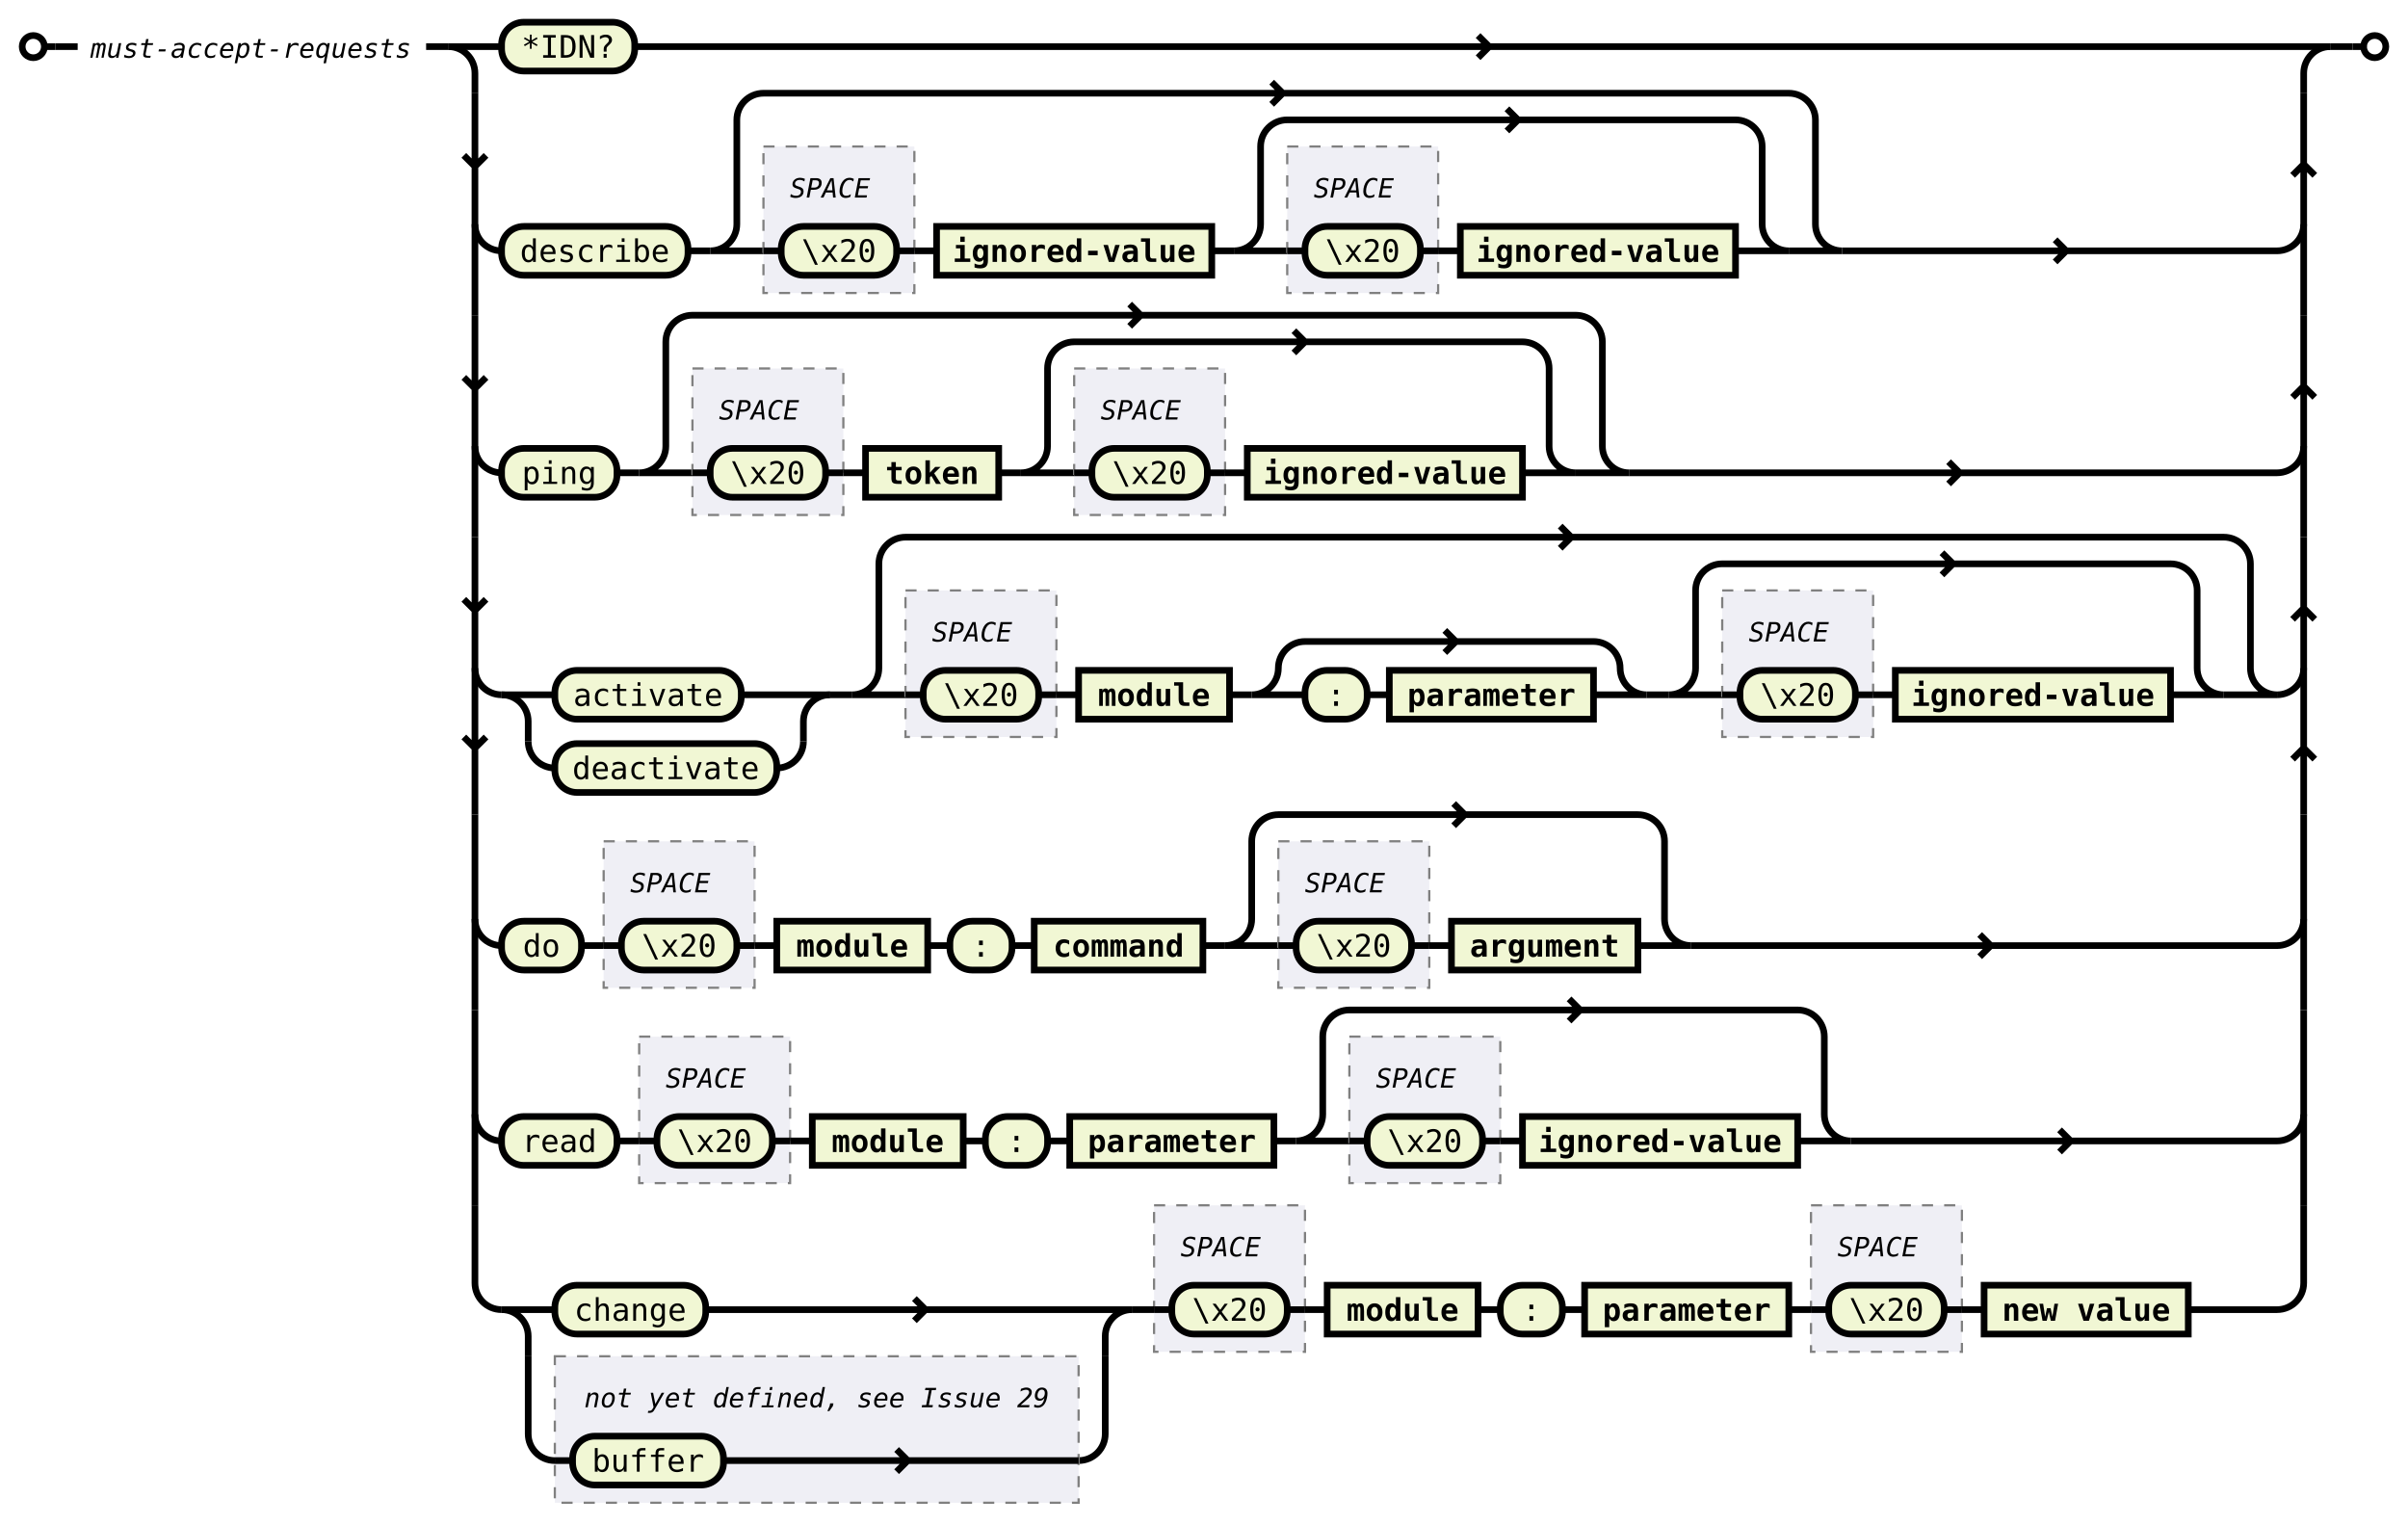
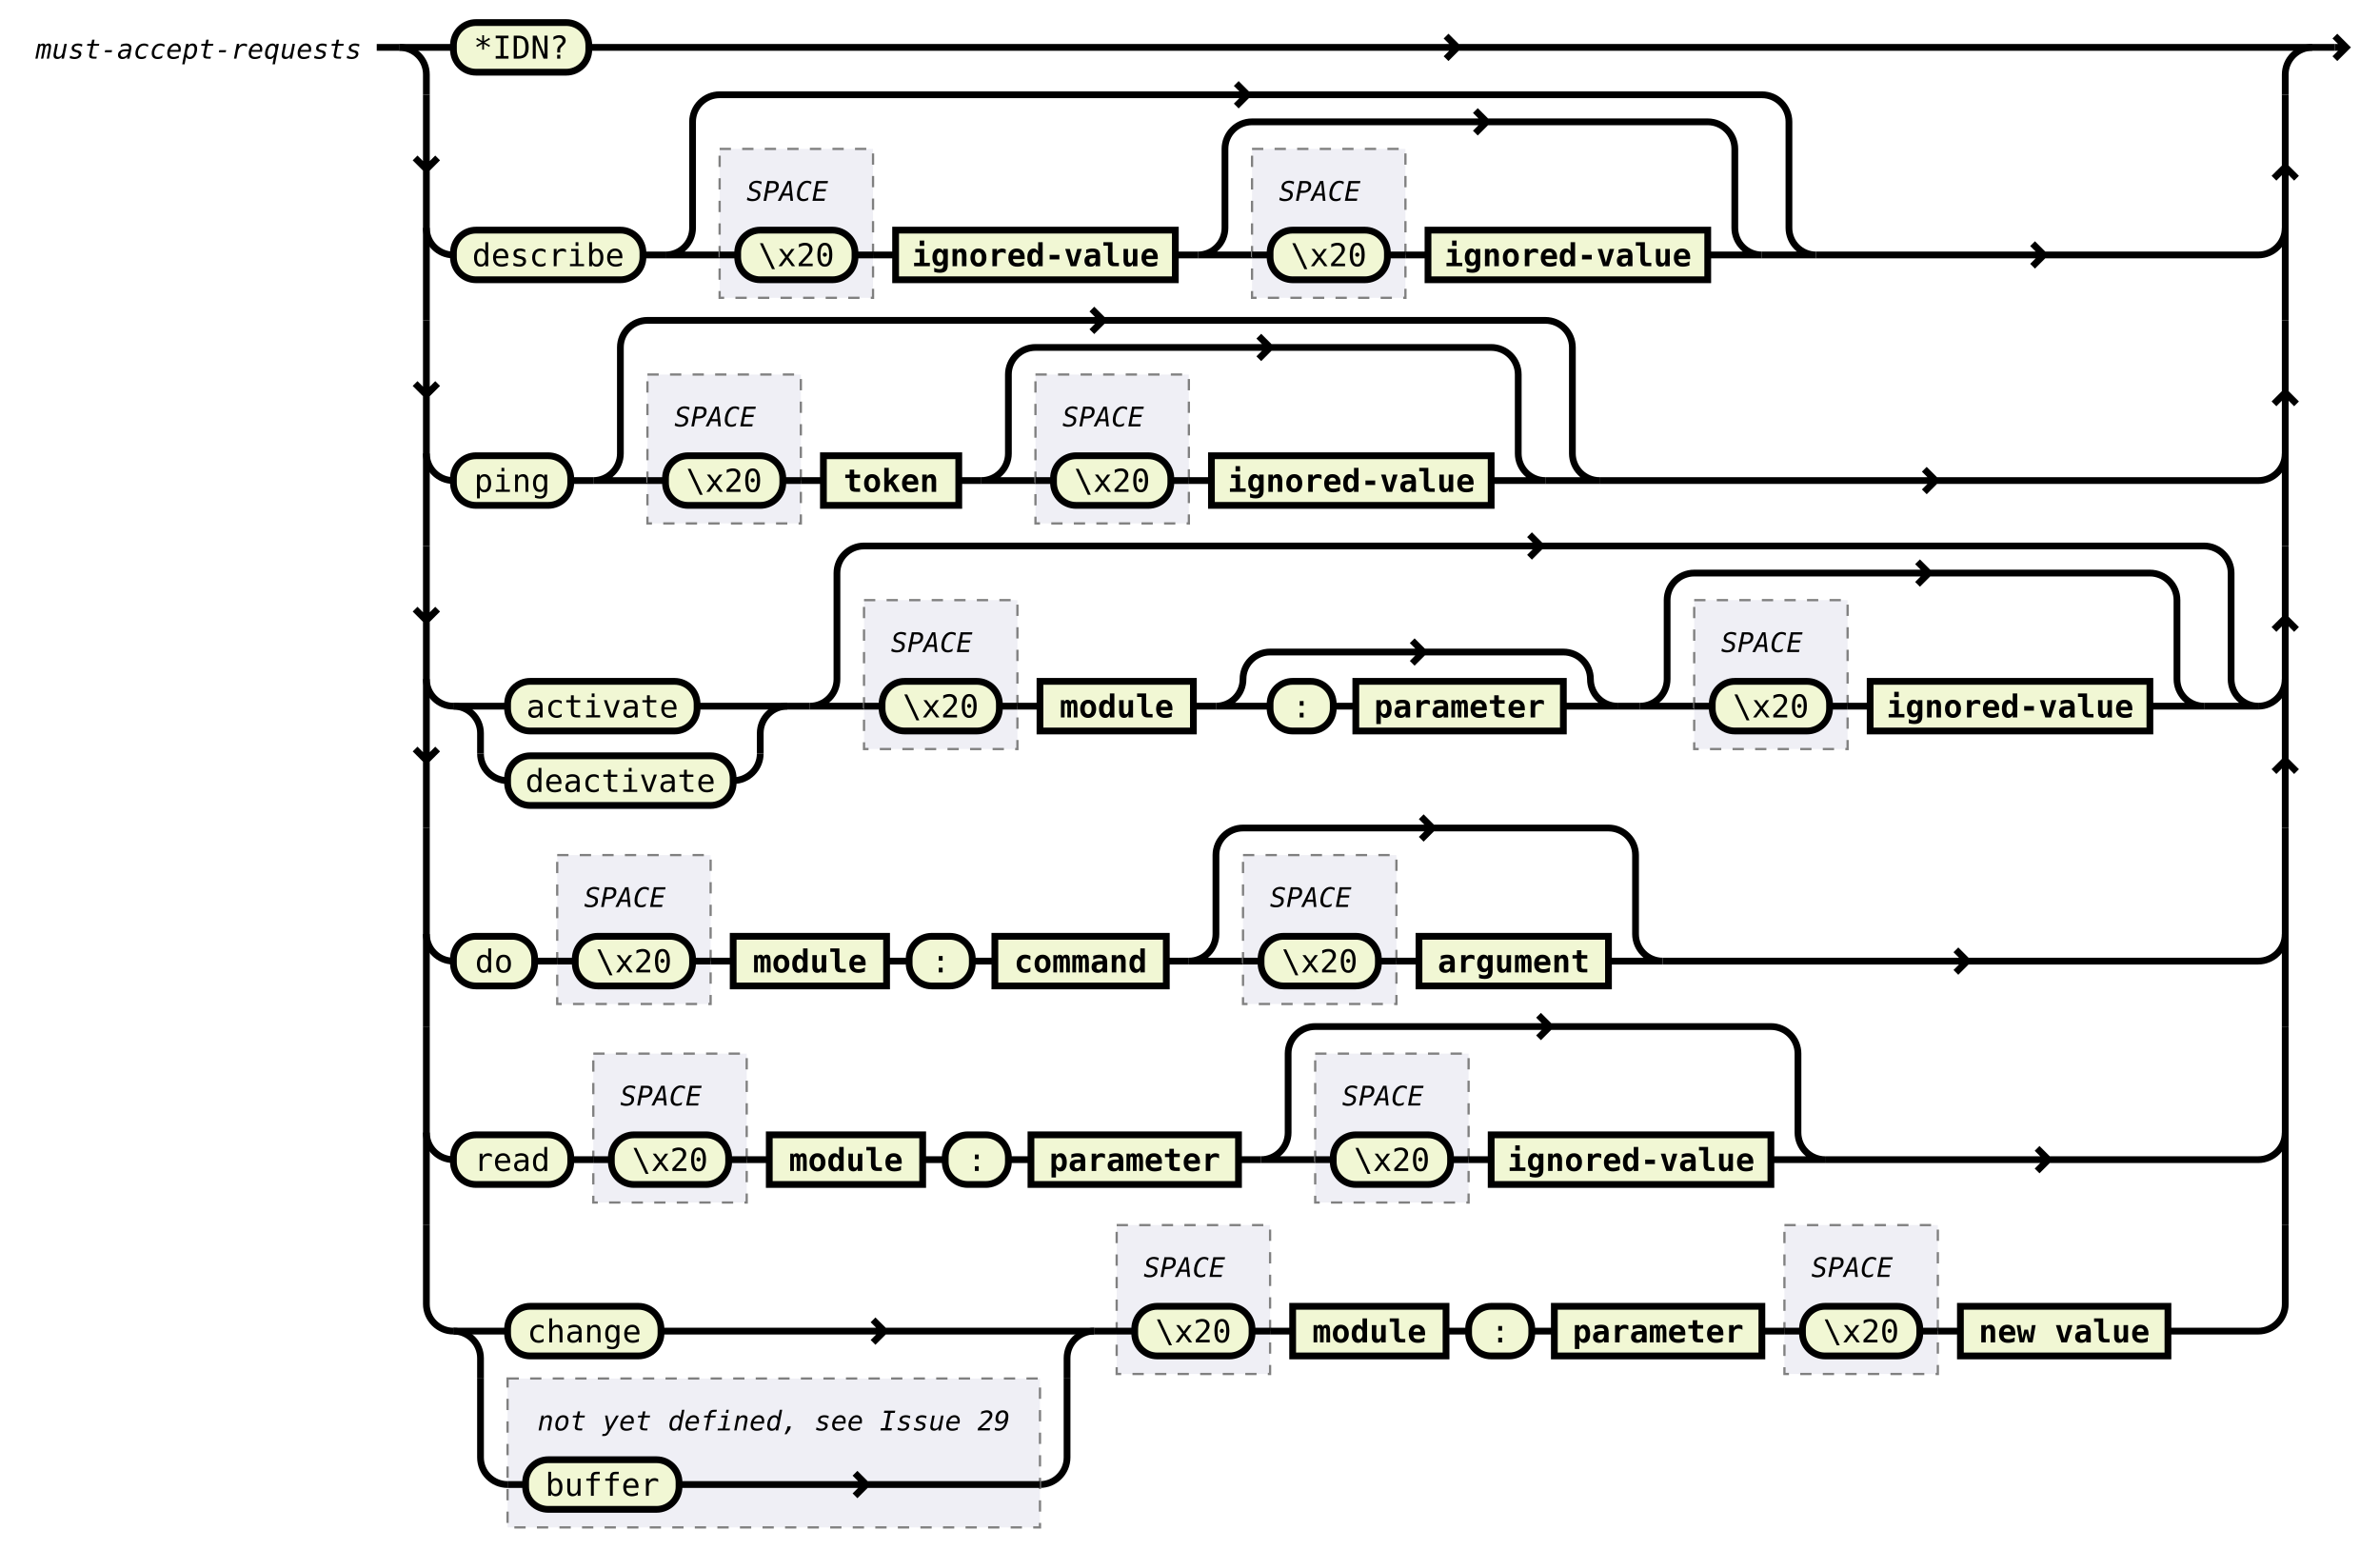
- <svg xmlns="http://www.w3.org/2000/svg" class="railroad" viewBox="0 0 1085 687" width="1085">
+ <svg xmlns="http://www.w3.org/2000/svg" class="railroad" viewBox="0 0 1055 687" width="1055">
  <style type="text/css">

    svg.railroad {
        background-color: hsl(30, 20%, 95%);
        background-size: 15px 15px;
        background-image: linear-gradient(to right, rgba(30, 30, 30, .05) 1px, transparent 1px),
                          linear-gradient(to bottom, rgba(30, 30, 30, .05) 1px, transparent 1px);
    }

    svg.railroad path {
        stroke-width: 3px;
        stroke: black;
        fill: transparent;
    }

    svg.railroad .debug {
        stroke-width: 1px;
        stroke: red;
    }

    svg.railroad text {
        font: 14px monospace;
        text-anchor: middle;
    }

    svg.railroad .nonterminal text {
        font-weight: bold;
    }

    svg.railroad text.comment {
        font: italic 12px monospace;
    }

    svg.railroad rect {
        stroke-width: 3px;
        stroke: black;
        fill:hsl(-290, 70%, 90%);
    }

    svg.railroad g.labeledbox &gt; rect {
        stroke-width: 1px;
        stroke: grey;
        stroke-dasharray: 5px;
        fill:rgba(90, 90, 150, .1);
    }</style>
  <g class="sequence">
-     <path d=" M 10 21 a 5 5 0 0 1 5 -5 a 5 5 0 0 1 5 5 a 5 5 0 0 1 -5 5 a 5 5 0 0 1 -5 -5 m 10 0 h 5" />
    <g class="sequence">
-       <text class="comment" x="113" y="26">
+       <g>
+         <text class="comment" x="88" y="26">
must-accept-requests</text>
+       </g>
      <g class="choice">
-         <path d=" M 202 21 h 24 m 60 0 h 764 m -379 0 l -5 -5 m 0 10 l 5 -5 m 379 0" />
+         <path d=" M 177 21 h 24 m 60 0 h 764 m -379 0 l -5 -5 m 0 10 l 5 -5 m 379 0" />
        <g class="terminal">
-           <rect height="22" rx="10" ry="10" width="60" x="226" y="10" />
-           <text x="256" y="26">
+           <rect height="22" rx="10" ry="10" width="60" x="201" y="10" />
+           <text x="231" y="26">
*IDN?</text>
        </g>
-         <path d=" M 202 21 a 12 12 0 0 1 12 12 v 9 m 824 0 v -9 a 12 12 0 0 1 12 -12" />
-         <path d=" M 214 101 v 41 m 824 0 v -41" />
-         <path d=" M 214 201 v 41 m 824 0 v -41" />
-         <path d=" M 214 301 v 66 m 0 -30 l -5 -5 m 10 0 l -5 5 m 0 30 m 824 0 v -66 m 0 36 l -5 5 m 10 0 l -5 -5 m 0 -36" />
-         <path d=" M 214 414 v 41 m 824 0 v -41" />
-         <path d=" M 214 502 v 41 m 824 0 v -41" />
-         <path d=" M 214 42 v 59 m 0 -26 l -5 -5 m 10 0 l -5 5 m 0 26 a 12 12 0 0 0 12 12 m 604 0 h 196 m -95 0 l -5 -5 m 0 10 l 5 -5 m 95 0 a 12 12 0 0 0 12 -12 v -59 m 0 32 l -5 5 m 10 0 l -5 -5 m 0 -32" />
-         <g class="sequence">
-           <g class="terminal">
-             <rect height="22" rx="10" ry="10" width="84" x="226" y="102" />
-             <text x="268" y="118">
+         <path d=" M 177 21 a 12 12 0 0 1 12 12 v 9 m 824 0 v -9 a 12 12 0 0 1 12 -12" />
+         <path d=" M 189 101 v 41 m 824 0 v -41" />
+         <path d=" M 189 201 v 41 m 824 0 v -41" />
+         <path d=" M 189 301 v 66 m 0 -30 l -5 -5 m 10 0 l -5 5 m 0 30 m 824 0 v -66 m 0 36 l -5 5 m 10 0 l -5 -5 m 0 -36" />
+         <path d=" M 189 414 v 41 m 824 0 v -41" />
+         <path d=" M 189 502 v 41 m 824 0 v -41" />
+         <path d=" M 189 42 v 59 m 0 -26 l -5 -5 m 10 0 l -5 5 m 0 26 a 12 12 0 0 0 12 12 m 604 0 h 196 m -95 0 l -5 -5 m 0 10 l 5 -5 m 95 0 a 12 12 0 0 0 12 -12 v -59 m 0 32 l -5 5 m 10 0 l -5 -5 m 0 -32" />
+         <g class="sequence">
+           <g class="terminal">
+             <rect height="22" rx="10" ry="10" width="84" x="201" y="102" />
+             <text x="243" y="118">
describe</text>
          </g>
          <g class="optional">
-             <path d=" M 320 113 h 24 m -24 0 a 12 12 0 0 0 12 -12 v -47 a 12 12 0 0 1 12 -12 h 462 m -228 0 l -5 -5 m 0 10 l 5 -5 m 228 0 a 12 12 0 0 1 12 12 v 47 a 12 12 0 0 0 12 12 h -24" />
+             <path d=" M 295 113 h 24 m -24 0 a 12 12 0 0 0 12 -12 v -47 a 12 12 0 0 1 12 -12 h 462 m -228 0 l -5 -5 m 0 10 l 5 -5 m 228 0 a 12 12 0 0 1 12 12 v 47 a 12 12 0 0 0 12 12 h -24" />
            <g class="sequence">
              <g class="labeledbox">
-                 <rect height="66" width="68" x="344" y="66" />
-                 <path d=" M 344 113 h 8 m 52 0 h 8" />
-                 <text class="comment" x="374" y="89">
- SPACE</text>
+                 <rect height="66" width="68" x="319" y="66" />
+                 <path d=" M 319 113 h 8 m 52 0 h 8" />
+                 <g>
+                   <text class="comment" x="349" y="89">
+ SPACE</text>
+                 </g>
                <g class="terminal">
-                   <rect height="22" rx="10" ry="10" width="52" x="352" y="102" />
-                   <text x="378" y="118">
+                   <rect height="22" rx="10" ry="10" width="52" x="327" y="102" />
+                   <text x="353" y="118">
\x20</text>
                </g>
              </g>
              <g class="nonterminal">
-                 <rect height="22" width="124" x="422" y="102" />
-                 <text x="484" y="118">
+                 <rect height="22" width="124" x="397" y="102" />
+                 <text x="459" y="118">
ignored-value</text>
              </g>
              <g class="optional">
-                 <path d=" M 556 113 h 24 m -24 0 a 12 12 0 0 0 12 -12 v -35 a 12 12 0 0 1 12 -12 h 202 m -98 0 l -5 -5 m 0 10 l 5 -5 m 98 0 a 12 12 0 0 1 12 12 v 35 a 12 12 0 0 0 12 12 h -24" />
+                 <path d=" M 531 113 h 24 m -24 0 a 12 12 0 0 0 12 -12 v -35 a 12 12 0 0 1 12 -12 h 202 m -98 0 l -5 -5 m 0 10 l 5 -5 m 98 0 a 12 12 0 0 1 12 12 v 35 a 12 12 0 0 0 12 12 h -24" />
                <g class="sequence">
                  <g class="labeledbox">
-                     <rect height="66" width="68" x="580" y="66" />
-                     <path d=" M 580 113 h 8 m 52 0 h 8" />
-                     <text class="comment" x="610" y="89">
- SPACE</text>
+                     <rect height="66" width="68" x="555" y="66" />
+                     <path d=" M 555 113 h 8 m 52 0 h 8" />
+                     <g>
+                       <text class="comment" x="585" y="89">
+ SPACE</text>
+                     </g>
                    <g class="terminal">
-                       <rect height="22" rx="10" ry="10" width="52" x="588" y="102" />
-                       <text x="614" y="118">
+                       <rect height="22" rx="10" ry="10" width="52" x="563" y="102" />
+                       <text x="589" y="118">
\x20</text>
                    </g>
                  </g>
                  <g class="nonterminal">
-                     <rect height="22" width="124" x="658" y="102" />
-                     <text x="720" y="118">
+                     <rect height="22" width="124" x="633" y="102" />
+                     <text x="695" y="118">
ignored-value</text>
                  </g>
-                   <path d=" M 648 113 h 10" />
-                 </g>
-               </g>
-               <path d=" M 412 113 h 10" />
-               <path d=" M 546 113 h 10" />
-             </g>
-           </g>
-           <path d=" M 310 113 h 10" />
-         </g>
-         <path d=" M 214 142 v 59 m 0 -26 l -5 -5 m 10 0 l -5 5 m 0 26 a 12 12 0 0 0 12 12 m 508 0 h 292 m -143 0 l -5 -5 m 0 10 l 5 -5 m 143 0 a 12 12 0 0 0 12 -12 v -59 m 0 32 l -5 5 m 10 0 l -5 -5 m 0 -32" />
-         <g class="sequence">
-           <g class="terminal">
-             <rect height="22" rx="10" ry="10" width="52" x="226" y="202" />
-             <text x="252" y="218">
+                   <path d=" M 623 113 h 10" />
+                 </g>
+               </g>
+               <path d=" M 387 113 h 10" />
+               <path d=" M 521 113 h 10" />
+             </g>
+           </g>
+           <path d=" M 285 113 h 10" />
+         </g>
+         <path d=" M 189 142 v 59 m 0 -26 l -5 -5 m 10 0 l -5 5 m 0 26 a 12 12 0 0 0 12 12 m 508 0 h 292 m -143 0 l -5 -5 m 0 10 l 5 -5 m 143 0 a 12 12 0 0 0 12 -12 v -59 m 0 32 l -5 5 m 10 0 l -5 -5 m 0 -32" />
+         <g class="sequence">
+           <g class="terminal">
+             <rect height="22" rx="10" ry="10" width="52" x="201" y="202" />
+             <text x="227" y="218">
ping</text>
          </g>
          <g class="optional">
-             <path d=" M 288 213 h 24 m -24 0 a 12 12 0 0 0 12 -12 v -47 a 12 12 0 0 1 12 -12 h 398 m -196 0 l -5 -5 m 0 10 l 5 -5 m 196 0 a 12 12 0 0 1 12 12 v 47 a 12 12 0 0 0 12 12 h -24" />
+             <path d=" M 263 213 h 24 m -24 0 a 12 12 0 0 0 12 -12 v -47 a 12 12 0 0 1 12 -12 h 398 m -196 0 l -5 -5 m 0 10 l 5 -5 m 196 0 a 12 12 0 0 1 12 12 v 47 a 12 12 0 0 0 12 12 h -24" />
            <g class="sequence">
              <g class="labeledbox">
-                 <rect height="66" width="68" x="312" y="166" />
-                 <path d=" M 312 213 h 8 m 52 0 h 8" />
-                 <text class="comment" x="342" y="189">
- SPACE</text>
+                 <rect height="66" width="68" x="287" y="166" />
+                 <path d=" M 287 213 h 8 m 52 0 h 8" />
+                 <g>
+                   <text class="comment" x="317" y="189">
+ SPACE</text>
+                 </g>
                <g class="terminal">
-                   <rect height="22" rx="10" ry="10" width="52" x="320" y="202" />
-                   <text x="346" y="218">
+                   <rect height="22" rx="10" ry="10" width="52" x="295" y="202" />
+                   <text x="321" y="218">
\x20</text>
                </g>
              </g>
              <g class="nonterminal">
-                 <rect height="22" width="60" x="390" y="202" />
-                 <text x="420" y="218">
+                 <rect height="22" width="60" x="365" y="202" />
+                 <text x="395" y="218">
token</text>
              </g>
              <g class="optional">
-                 <path d=" M 460 213 h 24 m -24 0 a 12 12 0 0 0 12 -12 v -35 a 12 12 0 0 1 12 -12 h 202 m -98 0 l -5 -5 m 0 10 l 5 -5 m 98 0 a 12 12 0 0 1 12 12 v 35 a 12 12 0 0 0 12 12 h -24" />
+                 <path d=" M 435 213 h 24 m -24 0 a 12 12 0 0 0 12 -12 v -35 a 12 12 0 0 1 12 -12 h 202 m -98 0 l -5 -5 m 0 10 l 5 -5 m 98 0 a 12 12 0 0 1 12 12 v 35 a 12 12 0 0 0 12 12 h -24" />
                <g class="sequence">
                  <g class="labeledbox">
-                     <rect height="66" width="68" x="484" y="166" />
-                     <path d=" M 484 213 h 8 m 52 0 h 8" />
-                     <text class="comment" x="514" y="189">
- SPACE</text>
+                     <rect height="66" width="68" x="459" y="166" />
+                     <path d=" M 459 213 h 8 m 52 0 h 8" />
+                     <g>
+                       <text class="comment" x="489" y="189">
+ SPACE</text>
+                     </g>
                    <g class="terminal">
-                       <rect height="22" rx="10" ry="10" width="52" x="492" y="202" />
-                       <text x="518" y="218">
+                       <rect height="22" rx="10" ry="10" width="52" x="467" y="202" />
+                       <text x="493" y="218">
\x20</text>
                    </g>
                  </g>
                  <g class="nonterminal">
-                     <rect height="22" width="124" x="562" y="202" />
-                     <text x="624" y="218">
+                     <rect height="22" width="124" x="537" y="202" />
+                     <text x="599" y="218">
ignored-value</text>
                  </g>
-                   <path d=" M 552 213 h 10" />
-                 </g>
-               </g>
-               <path d=" M 380 213 h 10" />
-               <path d=" M 450 213 h 10" />
-             </g>
-           </g>
-           <path d=" M 278 213 h 10" />
-         </g>
-         <path d=" M 214 242 v 59 m 0 -26 l -5 -5 m 10 0 l -5 5 m 0 26 a 12 12 0 0 0 12 12 m 800 0 h 0 a 12 12 0 0 0 12 -12 v -59 m 0 32 l -5 5 m 10 0 l -5 -5 m 0 -32" />
+                   <path d=" M 527 213 h 10" />
+                 </g>
+               </g>
+               <path d=" M 355 213 h 10" />
+               <path d=" M 425 213 h 10" />
+             </g>
+           </g>
+           <path d=" M 253 213 h 10" />
+         </g>
+         <path d=" M 189 242 v 59 m 0 -26 l -5 -5 m 10 0 l -5 5 m 0 26 a 12 12 0 0 0 12 12 m 800 0 h 0 a 12 12 0 0 0 12 -12 v -59 m 0 32 l -5 5 m 10 0 l -5 -5 m 0 -32" />
        <g class="sequence">
          <g class="choice">
-             <path d=" M 226 313 h 24 m 84 0 h 40" />
-             <g class="terminal">
-               <rect height="22" rx="10" ry="10" width="84" x="250" y="302" />
-               <text x="292" y="318">
+             <path d=" M 201 313 h 24 m 84 0 h 40" />
+             <g class="terminal">
+               <rect height="22" rx="10" ry="10" width="84" x="225" y="302" />
+               <text x="267" y="318">
activate</text>
            </g>
-             <path d=" M 226 313 a 12 12 0 0 1 12 12 v 9 m 124 0 v -9 a 12 12 0 0 1 12 -12" />
-             <path d=" M 238 334 v 0 a 12 12 0 0 0 12 12 m 100 0 h 0 a 12 12 0 0 0 12 -12 v 0" />
-             <g class="terminal">
-               <rect height="22" rx="10" ry="10" width="100" x="250" y="335" />
-               <text x="300" y="351">
+             <path d=" M 201 313 a 12 12 0 0 1 12 12 v 9 m 124 0 v -9 a 12 12 0 0 1 12 -12" />
+             <path d=" M 213 334 v 0 a 12 12 0 0 0 12 12 m 100 0 h 0 a 12 12 0 0 0 12 -12 v 0" />
+             <g class="terminal">
+               <rect height="22" rx="10" ry="10" width="100" x="225" y="335" />
+               <text x="275" y="351">
deactivate</text>
            </g>
          </g>
          <g class="optional">
-             <path d=" M 384 313 h 24 m -24 0 a 12 12 0 0 0 12 -12 v -47 a 12 12 0 0 1 12 -12 h 594 m -294 0 l -5 -5 m 0 10 l 5 -5 m 294 0 a 12 12 0 0 1 12 12 v 47 a 12 12 0 0 0 12 12 h -24" />
+             <path d=" M 359 313 h 24 m -24 0 a 12 12 0 0 0 12 -12 v -47 a 12 12 0 0 1 12 -12 h 594 m -294 0 l -5 -5 m 0 10 l 5 -5 m 294 0 a 12 12 0 0 1 12 12 v 47 a 12 12 0 0 0 12 12 h -24" />
            <g class="sequence">
              <g class="labeledbox">
-                 <rect height="66" width="68" x="408" y="266" />
-                 <path d=" M 408 313 h 8 m 52 0 h 8" />
-                 <text class="comment" x="438" y="289">
- SPACE</text>
+                 <rect height="66" width="68" x="383" y="266" />
+                 <path d=" M 383 313 h 8 m 52 0 h 8" />
+                 <g>
+                   <text class="comment" x="413" y="289">
+ SPACE</text>
+                 </g>
                <g class="terminal">
-                   <rect height="22" rx="10" ry="10" width="52" x="416" y="302" />
-                   <text x="442" y="318">
+                   <rect height="22" rx="10" ry="10" width="52" x="391" y="302" />
+                   <text x="417" y="318">
\x20</text>
                </g>
              </g>
              <g class="nonterminal">
-                 <rect height="22" width="68" x="486" y="302" />
-                 <text x="520" y="318">
+                 <rect height="22" width="68" x="461" y="302" />
+                 <text x="495" y="318">
module</text>
              </g>
              <g class="optional">
-                 <path d=" M 564 313 h 24 m -24 0 a 12 12 0 0 0 12 -12 v 0 a 12 12 0 0 1 12 -12 h 130 m -62 0 l -5 -5 m 0 10 l 5 -5 m 62 0 a 12 12 0 0 1 12 12 v 0 a 12 12 0 0 0 12 12 h -24" />
+                 <path d=" M 539 313 h 24 m -24 0 a 12 12 0 0 0 12 -12 v 0 a 12 12 0 0 1 12 -12 h 130 m -62 0 l -5 -5 m 0 10 l 5 -5 m 62 0 a 12 12 0 0 1 12 12 v 0 a 12 12 0 0 0 12 12 h -24" />
                <g class="sequence">
                  <g class="terminal">
-                     <rect height="22" rx="10" ry="10" width="28" x="588" y="302" />
-                     <text x="602" y="318">
+                     <rect height="22" rx="10" ry="10" width="28" x="563" y="302" />
+                     <text x="577" y="318">
:</text>
                  </g>
                  <g class="nonterminal">
-                     <rect height="22" width="92" x="626" y="302" />
-                     <text x="672" y="318">
+                     <rect height="22" width="92" x="601" y="302" />
+                     <text x="647" y="318">
parameter</text>
                  </g>
-                   <path d=" M 616 313 h 10" />
+                   <path d=" M 591 313 h 10" />
                </g>
              </g>
              <g class="optional">
-                 <path d=" M 752 313 h 24 m -24 0 a 12 12 0 0 0 12 -12 v -35 a 12 12 0 0 1 12 -12 h 202 m -98 0 l -5 -5 m 0 10 l 5 -5 m 98 0 a 12 12 0 0 1 12 12 v 35 a 12 12 0 0 0 12 12 h -24" />
+                 <path d=" M 727 313 h 24 m -24 0 a 12 12 0 0 0 12 -12 v -35 a 12 12 0 0 1 12 -12 h 202 m -98 0 l -5 -5 m 0 10 l 5 -5 m 98 0 a 12 12 0 0 1 12 12 v 35 a 12 12 0 0 0 12 12 h -24" />
                <g class="sequence">
                  <g class="labeledbox">
-                     <rect height="66" width="68" x="776" y="266" />
-                     <path d=" M 776 313 h 8 m 52 0 h 8" />
-                     <text class="comment" x="806" y="289">
- SPACE</text>
+                     <rect height="66" width="68" x="751" y="266" />
+                     <path d=" M 751 313 h 8 m 52 0 h 8" />
+                     <g>
+                       <text class="comment" x="781" y="289">
+ SPACE</text>
+                     </g>
                    <g class="terminal">
-                       <rect height="22" rx="10" ry="10" width="52" x="784" y="302" />
-                       <text x="810" y="318">
+                       <rect height="22" rx="10" ry="10" width="52" x="759" y="302" />
+                       <text x="785" y="318">
\x20</text>
                    </g>
                  </g>
                  <g class="nonterminal">
-                     <rect height="22" width="124" x="854" y="302" />
-                     <text x="916" y="318">
+                     <rect height="22" width="124" x="829" y="302" />
+                     <text x="891" y="318">
ignored-value</text>
                  </g>
-                   <path d=" M 844 313 h 10" />
-                 </g>
-               </g>
-               <path d=" M 476 313 h 10" />
-               <path d=" M 554 313 h 10" />
-               <path d=" M 742 313 h 10" />
-             </g>
-           </g>
-           <path d=" M 374 313 h 10" />
-         </g>
-         <path d=" M 214 367 v 47 a 12 12 0 0 0 12 12 m 536 0 h 264 m -129 0 l -5 -5 m 0 10 l 5 -5 m 129 0 a 12 12 0 0 0 12 -12 v -47" />
-         <g class="sequence">
-           <g class="terminal">
-             <rect height="22" rx="10" ry="10" width="36" x="226" y="415" />
-             <text x="244" y="431">
+                   <path d=" M 819 313 h 10" />
+                 </g>
+               </g>
+               <path d=" M 451 313 h 10" />
+               <path d=" M 529 313 h 10" />
+               <path d=" M 717 313 h 10" />
+             </g>
+           </g>
+           <path d=" M 349 313 h 10" />
+         </g>
+         <path d=" M 189 367 v 47 a 12 12 0 0 0 12 12 m 536 0 h 264 m -129 0 l -5 -5 m 0 10 l 5 -5 m 129 0 a 12 12 0 0 0 12 -12 v -47" />
+         <g class="sequence">
+           <g class="terminal">
+             <rect height="22" rx="10" ry="10" width="36" x="201" y="415" />
+             <text x="219" y="431">
do</text>
          </g>
          <g class="labeledbox">
-             <rect height="66" width="68" x="272" y="379" />
-             <path d=" M 272 426 h 8 m 52 0 h 8" />
-             <text class="comment" x="302" y="402">
- SPACE</text>
-             <g class="terminal">
-               <rect height="22" rx="10" ry="10" width="52" x="280" y="415" />
-               <text x="306" y="431">
- \x20</text>
-             </g>
-           </g>
-           <g class="nonterminal">
-             <rect height="22" width="68" x="350" y="415" />
-             <text x="384" y="431">
+             <rect height="66" width="68" x="247" y="379" />
+             <path d=" M 247 426 h 8 m 52 0 h 8" />
+             <g>
+               <text class="comment" x="277" y="402">
+ SPACE</text>
+             </g>
+             <g class="terminal">
+               <rect height="22" rx="10" ry="10" width="52" x="255" y="415" />
+               <text x="281" y="431">
+ \x20</text>
+             </g>
+           </g>
+           <g class="nonterminal">
+             <rect height="22" width="68" x="325" y="415" />
+             <text x="359" y="431">
module</text>
          </g>
          <g class="terminal">
-             <rect height="22" rx="10" ry="10" width="28" x="428" y="415" />
-             <text x="442" y="431">
+             <rect height="22" rx="10" ry="10" width="28" x="403" y="415" />
+             <text x="417" y="431">
:</text>
          </g>
          <g class="nonterminal">
-             <rect height="22" width="76" x="466" y="415" />
-             <text x="504" y="431">
+             <rect height="22" width="76" x="441" y="415" />
+             <text x="479" y="431">
command</text>
          </g>
          <g class="optional">
-             <path d=" M 552 426 h 24 m -24 0 a 12 12 0 0 0 12 -12 v -35 a 12 12 0 0 1 12 -12 h 162 m -78 0 l -5 -5 m 0 10 l 5 -5 m 78 0 a 12 12 0 0 1 12 12 v 35 a 12 12 0 0 0 12 12 h -24" />
+             <path d=" M 527 426 h 24 m -24 0 a 12 12 0 0 0 12 -12 v -35 a 12 12 0 0 1 12 -12 h 162 m -78 0 l -5 -5 m 0 10 l 5 -5 m 78 0 a 12 12 0 0 1 12 12 v 35 a 12 12 0 0 0 12 12 h -24" />
            <g class="sequence">
              <g class="labeledbox">
-                 <rect height="66" width="68" x="576" y="379" />
-                 <path d=" M 576 426 h 8 m 52 0 h 8" />
-                 <text class="comment" x="606" y="402">
- SPACE</text>
+                 <rect height="66" width="68" x="551" y="379" />
+                 <path d=" M 551 426 h 8 m 52 0 h 8" />
+                 <g>
+                   <text class="comment" x="581" y="402">
+ SPACE</text>
+                 </g>
                <g class="terminal">
-                   <rect height="22" rx="10" ry="10" width="52" x="584" y="415" />
-                   <text x="610" y="431">
+                   <rect height="22" rx="10" ry="10" width="52" x="559" y="415" />
+                   <text x="585" y="431">
\x20</text>
                </g>
              </g>
              <g class="nonterminal">
-                 <rect height="22" width="84" x="654" y="415" />
-                 <text x="696" y="431">
+                 <rect height="22" width="84" x="629" y="415" />
+                 <text x="671" y="431">
argument</text>
              </g>
-               <path d=" M 644 426 h 10" />
-             </g>
-           </g>
-           <path d=" M 262 426 h 10" />
-           <path d=" M 340 426 h 10" />
-           <path d=" M 418 426 h 10" />
-           <path d=" M 456 426 h 10" />
-           <path d=" M 542 426 h 10" />
-         </g>
-         <path d=" M 214 455 v 47 a 12 12 0 0 0 12 12 m 608 0 h 192 m -93 0 l -5 -5 m 0 10 l 5 -5 m 93 0 a 12 12 0 0 0 12 -12 v -47" />
-         <g class="sequence">
-           <g class="terminal">
-             <rect height="22" rx="10" ry="10" width="52" x="226" y="503" />
-             <text x="252" y="519">
+               <path d=" M 619 426 h 10" />
+             </g>
+           </g>
+           <path d=" M 237 426 h 10" />
+           <path d=" M 315 426 h 10" />
+           <path d=" M 393 426 h 10" />
+           <path d=" M 431 426 h 10" />
+           <path d=" M 517 426 h 10" />
+         </g>
+         <path d=" M 189 455 v 47 a 12 12 0 0 0 12 12 m 608 0 h 192 m -93 0 l -5 -5 m 0 10 l 5 -5 m 93 0 a 12 12 0 0 0 12 -12 v -47" />
+         <g class="sequence">
+           <g class="terminal">
+             <rect height="22" rx="10" ry="10" width="52" x="201" y="503" />
+             <text x="227" y="519">
read</text>
          </g>
          <g class="labeledbox">
-             <rect height="66" width="68" x="288" y="467" />
-             <path d=" M 288 514 h 8 m 52 0 h 8" />
-             <text class="comment" x="318" y="490">
- SPACE</text>
-             <g class="terminal">
-               <rect height="22" rx="10" ry="10" width="52" x="296" y="503" />
-               <text x="322" y="519">
- \x20</text>
-             </g>
-           </g>
-           <g class="nonterminal">
-             <rect height="22" width="68" x="366" y="503" />
-             <text x="400" y="519">
+             <rect height="66" width="68" x="263" y="467" />
+             <path d=" M 263 514 h 8 m 52 0 h 8" />
+             <g>
+               <text class="comment" x="293" y="490">
+ SPACE</text>
+             </g>
+             <g class="terminal">
+               <rect height="22" rx="10" ry="10" width="52" x="271" y="503" />
+               <text x="297" y="519">
+ \x20</text>
+             </g>
+           </g>
+           <g class="nonterminal">
+             <rect height="22" width="68" x="341" y="503" />
+             <text x="375" y="519">
module</text>
          </g>
          <g class="terminal">
-             <rect height="22" rx="10" ry="10" width="28" x="444" y="503" />
-             <text x="458" y="519">
+             <rect height="22" rx="10" ry="10" width="28" x="419" y="503" />
+             <text x="433" y="519">
:</text>
          </g>
          <g class="nonterminal">
-             <rect height="22" width="92" x="482" y="503" />
-             <text x="528" y="519">
+             <rect height="22" width="92" x="457" y="503" />
+             <text x="503" y="519">
parameter</text>
          </g>
          <g class="optional">
-             <path d=" M 584 514 h 24 m -24 0 a 12 12 0 0 0 12 -12 v -35 a 12 12 0 0 1 12 -12 h 202 m -98 0 l -5 -5 m 0 10 l 5 -5 m 98 0 a 12 12 0 0 1 12 12 v 35 a 12 12 0 0 0 12 12 h -24" />
+             <path d=" M 559 514 h 24 m -24 0 a 12 12 0 0 0 12 -12 v -35 a 12 12 0 0 1 12 -12 h 202 m -98 0 l -5 -5 m 0 10 l 5 -5 m 98 0 a 12 12 0 0 1 12 12 v 35 a 12 12 0 0 0 12 12 h -24" />
            <g class="sequence">
              <g class="labeledbox">
-                 <rect height="66" width="68" x="608" y="467" />
-                 <path d=" M 608 514 h 8 m 52 0 h 8" />
-                 <text class="comment" x="638" y="490">
- SPACE</text>
+                 <rect height="66" width="68" x="583" y="467" />
+                 <path d=" M 583 514 h 8 m 52 0 h 8" />
+                 <g>
+                   <text class="comment" x="613" y="490">
+ SPACE</text>
+                 </g>
                <g class="terminal">
-                   <rect height="22" rx="10" ry="10" width="52" x="616" y="503" />
-                   <text x="642" y="519">
+                   <rect height="22" rx="10" ry="10" width="52" x="591" y="503" />
+                   <text x="617" y="519">
\x20</text>
                </g>
              </g>
              <g class="nonterminal">
-                 <rect height="22" width="124" x="686" y="503" />
-                 <text x="748" y="519">
+                 <rect height="22" width="124" x="661" y="503" />
+                 <text x="723" y="519">
ignored-value</text>
              </g>
-               <path d=" M 676 514 h 10" />
-             </g>
-           </g>
-           <path d=" M 278 514 h 10" />
-           <path d=" M 356 514 h 10" />
-           <path d=" M 434 514 h 10" />
-           <path d=" M 472 514 h 10" />
-           <path d=" M 574 514 h 10" />
-         </g>
-         <path d=" M 214 543 v 35 a 12 12 0 0 0 12 12 m 760 0 h 40 a 12 12 0 0 0 12 -12 v -35" />
+               <path d=" M 651 514 h 10" />
+             </g>
+           </g>
+           <path d=" M 253 514 h 10" />
+           <path d=" M 331 514 h 10" />
+           <path d=" M 409 514 h 10" />
+           <path d=" M 447 514 h 10" />
+           <path d=" M 549 514 h 10" />
+         </g>
+         <path d=" M 189 543 v 35 a 12 12 0 0 0 12 12 m 760 0 h 40 a 12 12 0 0 0 12 -12 v -35" />
        <g class="sequence">
          <g class="choice">
-             <path d=" M 226 590 h 24 m 68 0 h 192 m -93 0 l -5 -5 m 0 10 l 5 -5 m 93 0" />
-             <g class="terminal">
-               <rect height="22" rx="10" ry="10" width="68" x="250" y="579" />
-               <text x="284" y="595">
+             <path d=" M 201 590 h 24 m 68 0 h 192 m -93 0 l -5 -5 m 0 10 l 5 -5 m 93 0" />
+             <g class="terminal">
+               <rect height="22" rx="10" ry="10" width="68" x="225" y="579" />
+               <text x="259" y="595">
change</text>
            </g>
-             <path d=" M 226 590 a 12 12 0 0 1 12 12 v 9 m 260 0 v -9 a 12 12 0 0 1 12 -12" />
-             <path d=" M 238 611 v 35 a 12 12 0 0 0 12 12 m 236 0 h 0 a 12 12 0 0 0 12 -12 v -35" />
+             <path d=" M 201 590 a 12 12 0 0 1 12 12 v 9 m 260 0 v -9 a 12 12 0 0 1 12 -12" />
+             <path d=" M 213 611 v 35 a 12 12 0 0 0 12 12 m 236 0 h 0 a 12 12 0 0 0 12 -12 v -35" />
            <g class="labeledbox">
-               <rect height="66" width="236" x="250" y="611" />
-               <path d=" M 250 658 h 8 m 68 0 h 160 m -77 0 l -5 -5 m 0 10 l 5 -5 m 77 0" />
-               <text class="comment" x="368" y="634">
+               <rect height="66" width="236" x="225" y="611" />
+               <path d=" M 225 658 h 8 m 68 0 h 160 m -77 0 l -5 -5 m 0 10 l 5 -5 m 77 0" />
+               <g>
+                 <text class="comment" x="343" y="634">
not yet defined, see Issue 29</text>
+               </g>
              <g class="terminal">
-                 <rect height="22" rx="10" ry="10" width="68" x="258" y="647" />
-                 <text x="292" y="663">
+                 <rect height="22" rx="10" ry="10" width="68" x="233" y="647" />
+                 <text x="267" y="663">
buffer</text>
              </g>
            </g>
          </g>
          <g class="labeledbox">
-             <rect height="66" width="68" x="520" y="543" />
-             <path d=" M 520 590 h 8 m 52 0 h 8" />
-             <text class="comment" x="550" y="566">
- SPACE</text>
-             <g class="terminal">
-               <rect height="22" rx="10" ry="10" width="52" x="528" y="579" />
-               <text x="554" y="595">
- \x20</text>
-             </g>
-           </g>
-           <g class="nonterminal">
-             <rect height="22" width="68" x="598" y="579" />
-             <text x="632" y="595">
+             <rect height="66" width="68" x="495" y="543" />
+             <path d=" M 495 590 h 8 m 52 0 h 8" />
+             <g>
+               <text class="comment" x="525" y="566">
+ SPACE</text>
+             </g>
+             <g class="terminal">
+               <rect height="22" rx="10" ry="10" width="52" x="503" y="579" />
+               <text x="529" y="595">
+ \x20</text>
+             </g>
+           </g>
+           <g class="nonterminal">
+             <rect height="22" width="68" x="573" y="579" />
+             <text x="607" y="595">
module</text>
          </g>
          <g class="terminal">
-             <rect height="22" rx="10" ry="10" width="28" x="676" y="579" />
-             <text x="690" y="595">
+             <rect height="22" rx="10" ry="10" width="28" x="651" y="579" />
+             <text x="665" y="595">
:</text>
          </g>
          <g class="nonterminal">
-             <rect height="22" width="92" x="714" y="579" />
-             <text x="760" y="595">
+             <rect height="22" width="92" x="689" y="579" />
+             <text x="735" y="595">
parameter</text>
          </g>
          <g class="labeledbox">
-             <rect height="66" width="68" x="816" y="543" />
-             <path d=" M 816 590 h 8 m 52 0 h 8" />
-             <text class="comment" x="846" y="566">
- SPACE</text>
-             <g class="terminal">
-               <rect height="22" rx="10" ry="10" width="52" x="824" y="579" />
-               <text x="850" y="595">
- \x20</text>
-             </g>
-           </g>
-           <g class="nonterminal">
-             <rect height="22" width="92" x="894" y="579" />
-             <text x="940" y="595">
+             <rect height="66" width="68" x="791" y="543" />
+             <path d=" M 791 590 h 8 m 52 0 h 8" />
+             <g>
+               <text class="comment" x="821" y="566">
+ SPACE</text>
+             </g>
+             <g class="terminal">
+               <rect height="22" rx="10" ry="10" width="52" x="799" y="579" />
+               <text x="825" y="595">
+ \x20</text>
+             </g>
+           </g>
+           <g class="nonterminal">
+             <rect height="22" width="92" x="869" y="579" />
+             <text x="915" y="595">
new value</text>
          </g>
-           <path d=" M 510 590 h 10" />
-           <path d=" M 588 590 h 10" />
-           <path d=" M 666 590 h 10" />
-           <path d=" M 704 590 h 10" />
-           <path d=" M 806 590 h 10" />
-           <path d=" M 884 590 h 10" />
+           <path d=" M 485 590 h 10" />
+           <path d=" M 563 590 h 10" />
+           <path d=" M 641 590 h 10" />
+           <path d=" M 679 590 h 10" />
+           <path d=" M 781 590 h 10" />
+           <path d=" M 859 590 h 10" />
        </g>
      </g>
-       <path d=" M 192 21 h 10" />
+       <path d=" M 167 21 h 10" />
    </g>
-     <path d=" M 1060 21 h 5 a 5 5 0 0 1 5 -5 a 5 5 0 0 1 5 5 a 5 5 0 0 1 -5 5 a 5 5 0 0 1 -5 -5" />
-     <path d=" M 25 21 h 10" />
-     <path d=" M 1050 21 h 10" />
+     <path d=" M 1035 21 h 5 m -5 5 l 5 -5 l -5 -5 m 5 5" />
+     <path d=" M 1025 21 h 10" />
  </g>
</svg>
